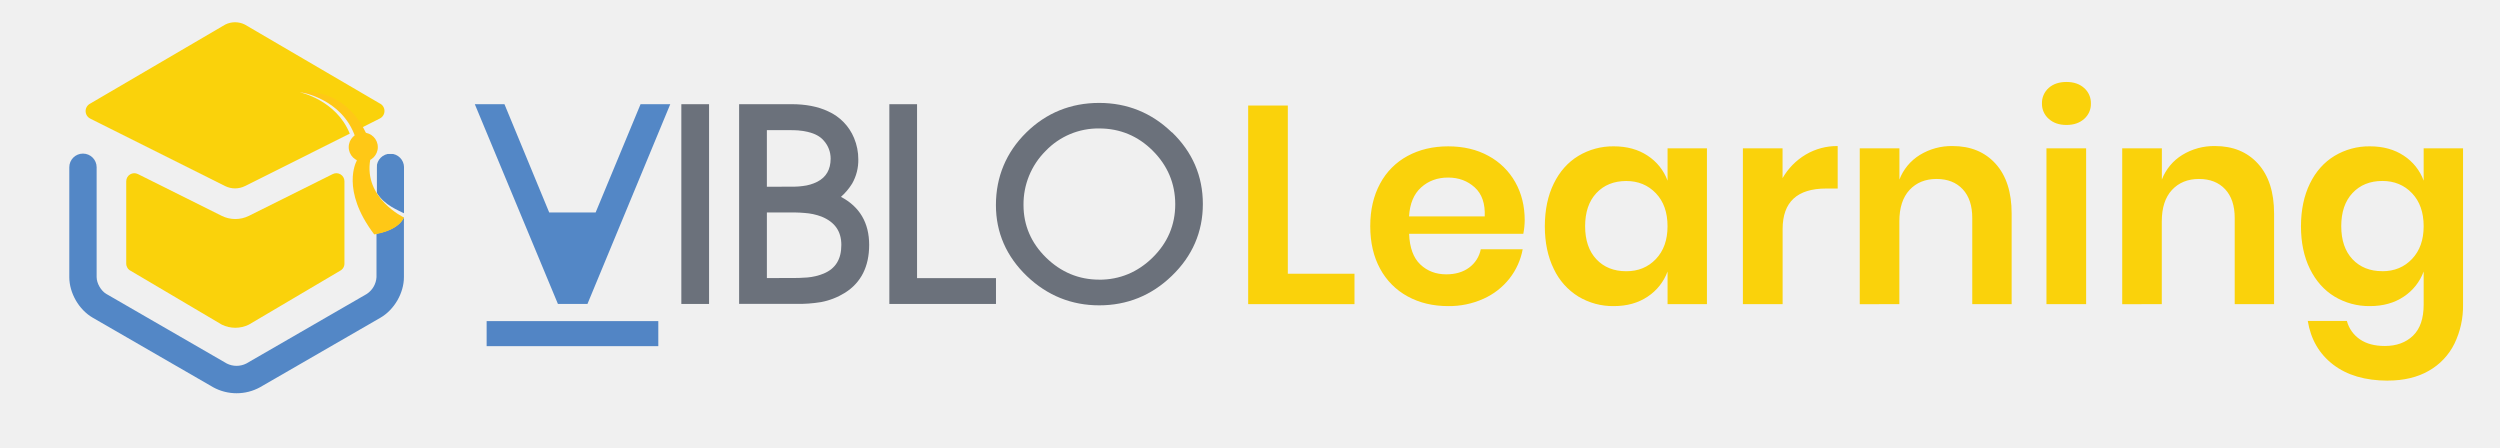
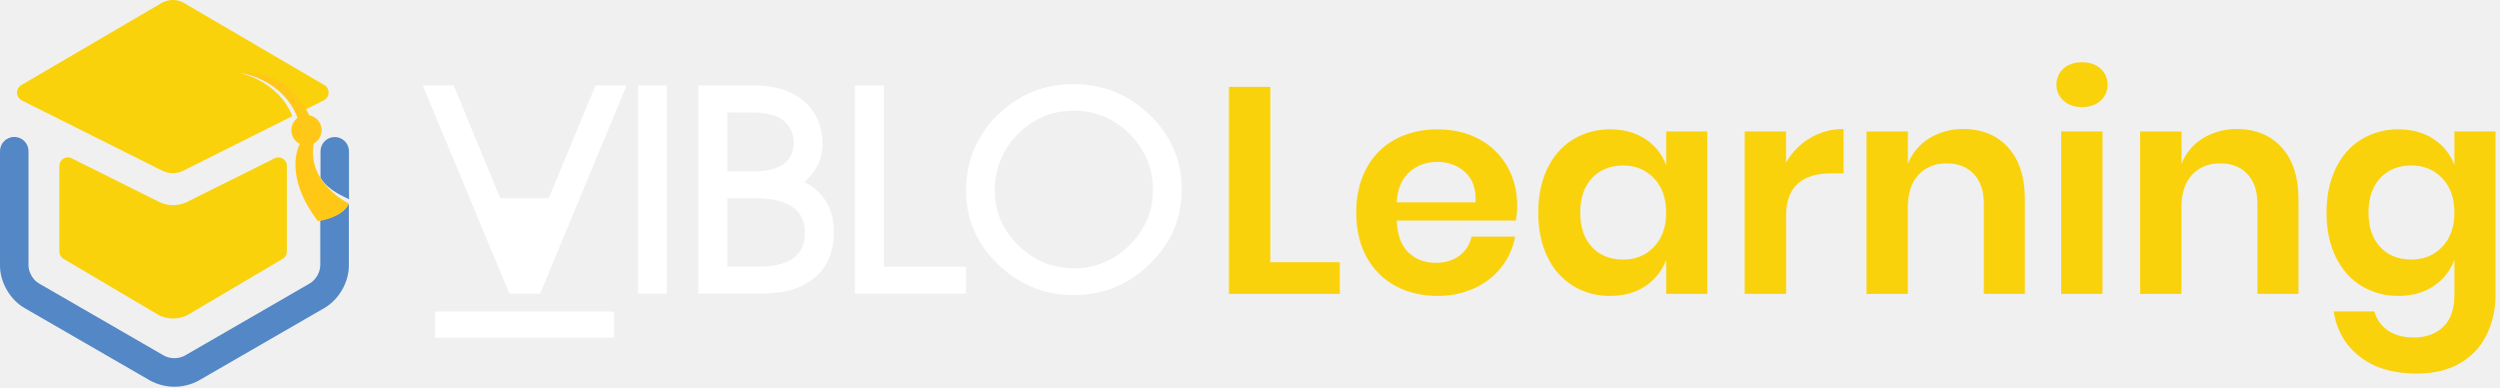
- <svg xmlns="http://www.w3.org/2000/svg" id="Layer_1" data-name="Layer 1" viewBox="0 0 1962 351">
-   <defs>
-     <style>.cls-1{fill:#fff;}.cls-1,.cls-2,.cls-3,.cls-4,.cls-6,.cls-7{fill-rule:evenodd;}.cls-2{fill:#6b717b;}.cls-3{fill:#5387c6;}.cls-4{fill:#5285c5;}.cls-5,.cls-6{fill:#fad20b;}.cls-7{fill:#ffc816;}.cls-8{mask:url(#mask);}</style>
-     <mask id="mask" x="295.62" y="120.74" width="21.47" height="46.72" maskUnits="userSpaceOnUse">
-       <g id="mask-2">
-         <polygon id="path-1" class="cls-1" points="295.62 120.74 317.09 120.74 317.09 167.46 295.62 167.46 295.62 120.74" />
-       </g>
-     </mask>
-   </defs>
-   <g id="Web">
-     <g id="CERTIFICATE">
-       <g id="Logo-VibloLearning">
-         <g id="logo-Viblo">
-           <polygon id="Fill-26" class="cls-2" points="534.72 238.54 556.47 238.54 556.47 81.78 534.72 81.78 534.72 238.54" />
-           <path id="Fill-27" class="cls-2" d="M601.76,166.75h22.41c2.71.05,5.09.19,7.23.38A46.29,46.29,0,0,1,644.77,170c10.47,4.28,15.51,11.56,15.51,22.22,0,11.22-4.52,18.55-13.8,22.45a44,44,0,0,1-12.8,3.09l-7,.38-24.83.1V166.75Zm39.68-24.12A33.13,33.13,0,0,1,630,146a51.2,51.2,0,0,1-6.09.48l-22.07.09V102.14h16.65c3,0,5.66,0,7.85.19a47.56,47.56,0,0,1,7.75,1.24c5.38,1.24,9.57,3.47,12.37,6.76a21,21,0,0,1,5.43,14.22c-.05,8.47-3.43,14.42-10.42,18.08ZM660,154.48a46.84,46.84,0,0,0,8.8-10.47,37,37,0,0,0,4.8-18.93,43.05,43.05,0,0,0-3.33-16.75,39.39,39.39,0,0,0-20.46-21c-7.85-3.71-17.5-5.57-28.64-5.57H580.06V238.5h44.73a107.44,107.44,0,0,0,19.65-1.43,54.83,54.83,0,0,0,18.79-7.37c12.51-7.9,18.89-20.51,18.89-37.49,0-17.37-7.47-30-22.17-37.73Z" />
-           <polygon id="Fill-28" class="cls-2" points="719.7 81.78 697.96 81.78 697.96 238.54 781.65 238.54 781.65 218.28 719.7 218.28 719.7 81.78" />
-           <path id="Fill-29" class="cls-2" d="M862.72,219.47c-16,0-30-5.81-41.73-17.27s-17.74-25.36-17.74-41.3a58.88,58.88,0,0,1,17.31-42.39,57.13,57.13,0,0,1,42.16-17.7c16.22,0,30.4,5.9,42,17.51s17.61,25.74,17.61,42-6,30.26-17.7,41.77-25.79,17.42-42,17.42m57-115.66c-15.84-15.32-35-23.08-57-23.08-22.27,0-41.54,7.81-57.24,23.27s-23.79,34.73-23.79,56.9c0,21.6,8.23,40.39,24.41,55.85,15.94,15.18,35,22.84,56.62,22.84,21.93,0,41.1-7.75,56.94-23.07C935.79,201,944,182,944,160.09s-8.19-40.82-24.22-56.28" />
-           <polygon id="Fill-31" class="cls-3" points="437.86 238.54 461.03 238.54 526.02 81.78 502.71 81.78 467.45 166.75 431.01 166.75 395.9 81.78 372.63 81.78 437.86 238.54" />
-           <polygon id="Fill-32" class="cls-4" points="381.91 271.66 516.64 271.66 516.64 252.01 381.91 252.01 381.91 271.66" />
-         </g>
-         <path id="Learning" class="cls-5" d="M1063,238.69V214.85h-52.32v-132H979.56V238.69Zm73.51,1.54a65.41,65.41,0,0,0,27.7-5.74,54.12,54.12,0,0,0,20.42-15.89,52.61,52.61,0,0,0,10.38-23h-32.89A23.48,23.48,0,0,1,1153,210q-7.17,5.3-18,5.3-12.13,0-20.31-7.73t-8.83-24.06h89.63a58.53,58.53,0,0,0,1.1-10.6q0-16.77-7.39-29.91a52.85,52.85,0,0,0-21-20.64q-13.58-7.5-31.68-7.51-17.88,0-31.79,7.51a52.64,52.64,0,0,0-21.63,21.74q-7.74,14.25-7.73,33.45t7.73,33.33a53.55,53.55,0,0,0,21.63,21.75Q1118.64,240.23,1136.52,240.23Zm28.7-70.42h-59.39q.89-15,9.5-22.74t21.19-7.72q12.36,0,20.86,7.72t7.84,22.74Zm101.32,70.42q15.45,0,26.49-7.39a40.27,40.27,0,0,0,15.68-19.76h0v25.61h30.9V116.39h-30.9v25.39A39.7,39.7,0,0,0,1293,122.13q-11-7.29-26.49-7.29a52.55,52.55,0,0,0-27.81,7.51q-12.36,7.5-19.32,21.74t-7,33.45q0,19.2,7,33.44a50.76,50.76,0,0,0,19.32,21.75A52.55,52.55,0,0,0,1266.54,240.23Zm9.72-27.37q-14.58,0-23.4-9.38T1244,177.54q0-16.56,8.83-26t23.4-9.49q14.12,0,23.29,9.6t9.16,25.94q0,16.11-9.16,25.72T1276.26,212.86ZM1399,238.69V179.75q0-31.8,34.21-31.79h9V114.62a48.05,48.05,0,0,0-25.16,6.74,51.1,51.1,0,0,0-18.1,18.43h0v-23.4h-31.13v122.3Zm91.61,0v-64.9q0-16.12,8-24.73t21.19-8.61q13,0,20.53,8.06t7.5,22.63h0v67.55h30.91V167.6q0-25.15-12.58-39.07t-33.78-13.91a47.55,47.55,0,0,0-25.72,7,39,39,0,0,0-16,19.31h0v-24.5h-31.13v122.3ZM1621.74,98.07q8.61,0,13.9-4.75a15.41,15.41,0,0,0,5.3-12,15.66,15.66,0,0,0-5.3-12.25q-5.3-4.76-13.9-4.75T1607.83,69a15.7,15.7,0,0,0-5.3,12.25,15.44,15.44,0,0,0,5.3,12Q1613.13,98.07,1621.74,98.07Zm15.45,140.62V116.39h-31.13v122.3Zm59.38,0v-64.9q0-16.12,8-24.73t21.19-8.61q13,0,20.53,8.06t7.51,22.63h0v67.55h30.9V167.6q0-25.15-12.58-39.07t-33.78-13.91a47.52,47.52,0,0,0-25.71,7,38.91,38.91,0,0,0-16,19.31h0v-24.5h-31.12v122.3Zm177.27,60q19,0,32.34-7.72a49.69,49.69,0,0,0,20.09-21.31,67.85,67.85,0,0,0,6.73-30.57h0V116.39h-30.91v25.39a39.69,39.69,0,0,0-15.67-19.65q-11-7.29-26.49-7.29a52.55,52.55,0,0,0-27.81,7.51q-12.37,7.5-19.32,21.74t-7,33.45q0,19.2,7,33.44t19.32,21.75a52.55,52.55,0,0,0,27.81,7.5q15.45,0,26.49-7.39a40.26,40.26,0,0,0,15.67-19.76h0v26q0,16.34-8.38,24.39t-22.08,8.06q-11.93,0-19.54-5.19a25.32,25.32,0,0,1-10.26-14.46h-30.69q3.54,21.65,19.87,34.22T1873.84,298.73Zm-4.2-85.87q-14.57,0-23.4-9.38t-8.83-25.94q0-16.56,8.83-26t23.4-9.49q14.13,0,23.29,9.6t9.16,25.94q0,16.11-9.16,25.72T1869.64,212.86Z" />
-         <g id="Group-17">
-           <path id="Fill-1" class="cls-6" d="M174,169.39,108.23,136.6a6.33,6.33,0,0,0-9.16,5.64v64.65a6.31,6.31,0,0,0,3.5,5.65L174,254.73a24,24,0,0,0,21.37,0l71.45-42.19a6.31,6.31,0,0,0,3.5-5.65V142.24a6.33,6.33,0,0,0-9.16-5.64l-65.79,32.79a24,24,0,0,1-21.37,0" />
-           <path id="Fill-3" class="cls-6" d="M298.1,81.23,192.16,19.28a17.16,17.16,0,0,0-15.39,0l-105.94,62a6.6,6.6,0,0,0,0,11.8L176.63,146a17.52,17.52,0,0,0,15.68,0l82.18-41.12c-10.59-26.43-39.08-32.43-39.08-32.43,26.94,0,40.48,17.26,46.5,28.72L298.1,93a6.6,6.6,0,0,0,0-11.8" />
-           <path id="Fill-5" class="cls-7" d="M235.61,72.32s32.61,4.61,43.17,35.06h9.64s-12.86-37.83-52.81-35.06" />
-           <path id="Fill-7" class="cls-7" d="M273.67,115.47a11.42,11.42,0,1,0,11.42-11.42,11.42,11.42,0,0,0-11.42,11.42" />
-           <g id="Group-11">
-             <g class="cls-8">
-               <path id="Fill-9" class="cls-3" d="M317.09,167.46V131.35h0a10.72,10.72,0,0,0-21.44,0h0v19.89c6.06,10,17.42,13.92,21.47,16.22" />
-             </g>
-           </g>
-           <path id="Fill-12" class="cls-3" d="M295.48,183.37v34.09a17,17,0,0,1-7.64,13.24L193.3,285.3a17,17,0,0,1-15.29,0L83.48,230.7c-4.21-2.42-7.64-8.38-7.64-13.24V131.27h0a10.73,10.73,0,0,0-21.46,0h0v86.19c0,12.51,7.56,25.6,18.38,31.86l94.54,54.59a38.24,38.24,0,0,0,36.77,0l94.54-54.59C309.41,243.07,317,230,317,217.46v-47a15.66,15.66,0,0,1-2.11,3.35c-5.31,6.43-15.33,8.82-19.38,9.56" />
-           <g id="Group-16">
-             <path id="Fill-14" class="cls-7" d="M279.75,126.63s-12.54,22.43,13.93,57.31c0,0,18.3-2.11,23.4-13.23,0,0-31.89-15-26.49-45.5,0,0-8-9.77-10.84,1.42" />
-           </g>
-         </g>
-       </g>
-     </g>
-   </g>
+ <svg xmlns="http://www.w3.org/2000/svg" width="580" height="90" viewBox="0 0 580 90" fill="none">
+   <path fill-rule="evenodd" clip-rule="evenodd" d="M148.09 68.128H154.796V19.821H148.09V68.128Z" fill="white" />
+   <path fill-rule="evenodd" clip-rule="evenodd" d="M168.759 46.005H175.668C176.504 46.021 177.237 46.064 177.897 46.122C179.307 46.212 180.697 46.51 182.019 47.007C185.247 48.326 186.801 50.569 186.801 53.854C186.801 57.312 185.407 59.57 182.546 60.772C181.286 61.285 179.956 61.606 178.6 61.724L176.442 61.841L168.787 61.872V46.005H168.759ZM180.992 38.572C179.889 39.129 178.694 39.481 177.465 39.611C176.843 39.698 176.216 39.747 175.588 39.759L168.784 39.787V26.095H173.917C174.842 26.095 175.662 26.095 176.337 26.154C177.143 26.215 177.942 26.343 178.726 26.536C180.385 26.918 181.677 27.605 182.54 28.619C183.627 29.819 184.224 31.383 184.214 33.001C184.199 35.611 183.157 37.445 181.002 38.572H180.992ZM186.715 42.224C187.772 41.287 188.686 40.2 189.428 38.998C190.435 37.221 190.946 35.206 190.907 33.164C190.914 31.392 190.564 29.637 189.881 28.003C188.69 25.115 186.43 22.797 183.573 21.531C181.153 20.388 178.178 19.815 174.743 19.815H162.069V68.115H175.859C177.888 68.154 179.916 68.007 181.917 67.675C183.972 67.283 185.937 66.513 187.71 65.404C191.567 62.969 193.534 59.083 193.534 53.851C193.534 48.498 191.231 44.606 186.699 42.224H186.715Z" fill="white" />
+   <path fill-rule="evenodd" clip-rule="evenodd" d="M205.12 19.821H198.417V68.128H224.219V61.885H205.12V19.821Z" fill="white" />
+   <path fill-rule="evenodd" clip-rule="evenodd" d="M249.214 62.251C244.281 62.251 239.965 60.461 236.348 56.929C232.732 53.398 230.879 49.115 230.879 44.203C230.851 41.779 231.308 39.375 232.225 37.132C233.141 34.888 234.498 32.851 236.216 31.14C237.89 29.385 239.908 27.995 242.145 27.056C244.382 26.118 246.788 25.651 249.214 25.686C254.214 25.686 258.586 27.504 262.162 31.081C265.739 34.659 267.592 39.013 267.592 44.024C267.592 49.035 265.742 53.349 262.135 56.896C258.527 60.443 254.183 62.264 249.186 62.264M266.759 26.622C261.876 21.901 255.969 19.51 249.186 19.51C242.32 19.51 236.379 21.917 231.539 26.681C226.698 31.445 224.204 37.383 224.204 44.215C224.204 50.871 226.741 56.661 231.73 61.425C236.644 66.103 242.52 68.464 249.186 68.464C255.947 68.464 261.857 66.076 266.741 61.355C271.741 56.56 274.273 50.705 274.273 43.953C274.273 37.201 271.748 31.374 266.805 26.61" fill="white" />
+   <path fill-rule="evenodd" clip-rule="evenodd" d="M118.228 68.128H125.371L145.408 19.821H138.221L127.35 46.005H116.116L105.291 19.821H98.117L118.228 68.128Z" fill="white" />
+   <path fill-rule="evenodd" clip-rule="evenodd" d="M100.979 78.334H142.516V72.279H100.979V78.334Z" fill="white" />
+   <path d="M310.961 68.174V60.828H294.83V20.151H285.236V68.174H310.961ZM333.624 68.649C336.566 68.689 339.48 68.085 342.164 66.88C344.628 65.781 346.788 64.1 348.46 61.983C350.086 59.915 351.184 57.483 351.66 54.896H341.52C341.172 56.675 340.168 58.258 338.708 59.333C337.234 60.422 335.384 60.967 333.158 60.967C330.665 60.967 328.578 60.172 326.897 58.584C325.216 56.996 324.308 54.525 324.174 51.17H351.808C352.02 50.094 352.133 49.001 352.147 47.904C352.147 44.459 351.387 41.386 349.868 38.687C348.357 35.996 346.111 33.791 343.394 32.326C340.603 30.786 337.347 30.014 333.627 30.012C329.952 30.012 326.685 30.784 323.826 32.326C320.987 33.848 318.666 36.181 317.158 39.026C315.567 41.953 314.772 45.389 314.774 49.334C314.776 53.278 315.571 56.702 317.158 59.604C318.679 62.441 320.997 64.77 323.826 66.307C326.685 67.868 329.952 68.649 333.627 68.649H333.624ZM342.472 46.948H324.162C324.345 43.867 325.321 41.531 327.091 39.941C328.861 38.351 331.038 37.558 333.624 37.562C336.164 37.562 338.308 38.355 340.055 39.941C341.802 41.527 342.608 43.863 342.472 46.948ZM373.71 68.649C376.885 68.649 379.607 67.89 381.876 66.371C384.099 64.912 385.793 62.777 386.711 60.282V68.174H396.237V30.487H386.711V38.311C385.796 35.821 384.098 33.696 381.87 32.255C379.609 30.758 376.887 30.009 373.703 30.009C370.686 29.967 367.716 30.769 365.129 32.323C362.589 33.864 360.604 36.097 359.173 39.023C357.743 41.948 357.023 45.384 357.015 49.331C357.015 53.275 357.734 56.71 359.173 59.635C360.462 62.402 362.532 64.732 365.129 66.338C367.719 67.893 370.692 68.693 373.713 68.649H373.71ZM376.706 60.215C373.71 60.215 371.305 59.251 369.492 57.324C367.679 55.397 366.77 52.733 366.763 49.331C366.763 45.928 367.671 43.258 369.486 41.318C371.301 39.379 373.705 38.404 376.7 38.394C379.602 38.394 381.996 39.38 383.88 41.352C385.765 43.325 386.707 45.989 386.705 49.346C386.705 52.656 385.763 55.297 383.88 57.272C381.998 59.246 379.607 60.227 376.709 60.215H376.706ZM414.55 68.174V50.011C414.55 43.479 418.066 40.213 425.097 40.215H427.872V29.941C425.145 29.907 422.46 30.625 420.115 32.018C417.799 33.402 415.878 35.358 414.535 37.697V30.487H404.937V68.174H414.55ZM442.794 68.174V48.175C442.794 44.863 443.616 42.323 445.26 40.554C446.905 38.785 449.082 37.901 451.793 37.901C454.465 37.901 456.575 38.729 458.123 40.385C459.671 42.041 460.441 44.365 460.435 47.358V68.174H469.965V46.267C469.965 41.101 468.672 37.087 466.086 34.228C463.501 31.368 460.029 29.939 455.672 29.941C452.877 29.89 450.126 30.638 447.742 32.098C445.487 33.485 443.753 35.577 442.809 38.049V30.499H433.212V68.187L442.794 68.174ZM483.222 24.841C484.991 24.841 486.42 24.353 487.507 23.378C488.035 22.919 488.455 22.35 488.738 21.711C489.02 21.072 489.158 20.378 489.141 19.68C489.164 18.969 489.029 18.262 488.747 17.609C488.464 16.957 488.041 16.375 487.507 15.905C486.418 14.927 484.989 14.439 483.222 14.441C481.454 14.443 480.025 14.924 478.933 15.883C478.4 16.354 477.977 16.936 477.695 17.588C477.413 18.241 477.277 18.948 477.299 19.658C477.283 20.357 477.421 21.05 477.704 21.689C477.986 22.328 478.406 22.897 478.933 23.356C480.023 24.346 481.452 24.841 483.222 24.841ZM487.985 68.174V30.487H478.388V68.174H487.985ZM506.292 68.174V48.175C506.292 44.863 507.114 42.323 508.758 40.554C510.403 38.785 512.58 37.901 515.291 37.901C517.963 37.901 520.073 38.729 521.621 40.385C523.169 42.041 523.94 44.365 523.936 47.358V68.174H533.463V46.267C533.463 41.101 532.17 37.087 529.584 34.228C526.999 31.368 523.527 29.939 519.17 29.941C516.376 29.89 513.626 30.638 511.243 32.098C508.987 33.483 507.253 35.575 506.311 38.049V30.499H496.716V68.187L506.292 68.174ZM560.945 86.664C564.85 86.664 568.174 85.871 570.915 84.285C573.593 82.767 575.752 80.479 577.109 77.718C578.526 74.782 579.237 71.556 579.184 68.297V30.487H569.654V38.311C568.743 35.822 567.048 33.697 564.823 32.255C562.563 30.758 559.84 30.009 556.656 30.009C553.639 29.967 550.669 30.769 548.083 32.323C545.54 33.864 543.555 36.097 542.126 39.023C540.698 41.948 539.978 45.384 539.968 49.331C539.968 53.275 540.687 56.71 542.126 59.635C543.565 62.561 545.55 64.795 548.083 66.338C550.669 67.891 553.639 68.692 556.656 68.649C559.832 68.649 562.554 67.89 564.823 66.371C567.045 64.911 568.738 62.777 569.654 60.282V68.294C569.654 71.651 568.793 74.157 567.071 75.81C565.349 77.464 563.079 78.292 560.264 78.294C557.812 78.294 555.803 77.761 554.239 76.695C552.682 75.639 551.559 74.057 551.076 72.239H541.614C542.342 76.687 544.384 80.202 547.74 82.784C551.097 85.366 555.498 86.664 560.945 86.676V86.664ZM559.65 60.202C556.655 60.202 554.251 59.239 552.436 57.312C550.621 55.385 549.713 52.72 549.713 49.318C549.713 45.916 550.621 43.245 552.436 41.306C554.251 39.367 556.655 38.392 559.65 38.382C562.554 38.382 564.948 39.368 566.83 41.34C568.713 43.312 569.654 45.977 569.654 49.334C569.654 52.643 568.713 55.285 566.83 57.259C564.948 59.234 562.554 60.219 559.65 60.215V60.202Z" fill="#FAD20B" />
+   <path fill-rule="evenodd" clip-rule="evenodd" d="M36.879 46.819L16.602 36.714C16.305 36.566 15.975 36.496 15.643 36.511C15.312 36.525 14.989 36.624 14.706 36.798C14.424 36.972 14.19 37.215 14.028 37.505C13.865 37.794 13.779 38.12 13.778 38.452V58.375C13.778 58.736 13.879 59.091 14.07 59.399C14.26 59.706 14.533 59.955 14.857 60.116L36.879 73.117C37.903 73.626 39.03 73.89 40.173 73.89C41.316 73.89 42.444 73.626 43.468 73.117L65.496 60.116C65.82 59.955 66.093 59.706 66.283 59.399C66.474 59.091 66.575 58.736 66.575 58.375V38.452C66.574 38.12 66.488 37.794 66.326 37.505C66.163 37.215 65.929 36.972 65.647 36.798C65.364 36.624 65.041 36.525 64.71 36.511C64.378 36.496 64.048 36.566 63.751 36.714L43.468 46.819C42.444 47.328 41.316 47.592 40.173 47.592C39.03 47.592 37.903 47.328 36.879 46.819Z" fill="#FAD20B" />
+   <path fill-rule="evenodd" clip-rule="evenodd" d="M75.139 19.652L42.478 0.561C41.741 0.192 40.929 0 40.105 0C39.282 0 38.469 0.192 37.733 0.561L5.071 19.667C4.734 19.836 4.45 20.096 4.252 20.417C4.053 20.738 3.948 21.108 3.948 21.485C3.948 21.863 4.053 22.233 4.252 22.554C4.45 22.875 4.734 23.134 5.071 23.303L37.69 39.611C38.44 39.986 39.268 40.182 40.107 40.182C40.946 40.182 41.773 39.986 42.524 39.611L67.86 26.94C64.595 18.795 55.812 16.946 55.812 16.946C64.118 16.946 68.292 22.265 70.148 25.797L75.139 23.279C75.477 23.11 75.76 22.85 75.959 22.529C76.157 22.208 76.262 21.838 76.262 21.461C76.262 21.083 76.157 20.713 75.959 20.392C75.76 20.071 75.477 19.812 75.139 19.643" fill="#FAD20B" />
+   <path fill-rule="evenodd" clip-rule="evenodd" d="M55.874 16.906C55.874 16.906 65.927 18.327 69.183 27.71H72.155C72.155 27.71 68.191 16.052 55.874 16.906Z" fill="#FFC816" />
+   <path fill-rule="evenodd" clip-rule="evenodd" d="M67.608 30.203C67.608 30.899 67.814 31.579 68.201 32.158C68.588 32.737 69.138 33.188 69.781 33.454C70.425 33.721 71.133 33.79 71.816 33.654C72.499 33.519 73.126 33.184 73.618 32.691C74.111 32.199 74.446 31.572 74.582 30.89C74.718 30.207 74.648 29.499 74.382 28.856C74.115 28.213 73.664 27.664 73.085 27.277C72.506 26.89 71.825 26.684 71.129 26.684C70.195 26.684 69.299 27.055 68.639 27.715C67.979 28.375 67.608 29.27 67.608 30.203Z" fill="#FFC816" />
+   <path fill-rule="evenodd" clip-rule="evenodd" d="M80.994 46.224V35.097C80.994 34.221 80.646 33.38 80.026 32.761C79.406 32.141 78.566 31.793 77.689 31.793C76.812 31.793 75.972 32.141 75.352 32.761C74.732 33.38 74.384 34.221 74.384 35.097V41.226C76.252 44.307 79.755 45.515 81.003 46.224" fill="#5387C6" />
+   <path fill-rule="evenodd" clip-rule="evenodd" d="M74.332 51.127V61.632C74.285 62.449 74.048 63.243 73.639 63.952C73.23 64.66 72.66 65.263 71.976 65.712L42.829 82.538C42.098 82.906 41.291 83.097 40.472 83.097C39.654 83.097 38.847 82.906 38.115 82.538L8.972 65.712C7.674 64.966 6.616 63.13 6.616 61.632V35.072C6.616 34.195 6.268 33.354 5.647 32.734C5.027 32.114 4.185 31.766 3.308 31.766C2.431 31.766 1.589 32.114 0.969 32.734C0.349 33.354 0 34.195 0 35.072V61.632C0 65.487 2.331 69.521 5.667 71.45L34.814 88.272C36.551 89.225 38.5 89.724 40.482 89.724C42.463 89.724 44.413 89.225 46.15 88.272L75.297 71.45C78.626 69.524 80.966 65.496 80.966 61.632V47.149C80.794 47.519 80.576 47.866 80.316 48.181C78.679 50.163 75.59 50.899 74.341 51.127" fill="#5387C6" />
+   <path fill-rule="evenodd" clip-rule="evenodd" d="M69.482 33.642C69.482 33.642 65.616 40.554 73.777 51.302C73.777 51.302 79.419 50.652 80.991 47.225C80.991 47.225 71.159 42.603 72.824 33.204C72.824 33.204 70.358 30.194 69.482 33.642Z" fill="#FFC816" />
</svg>
